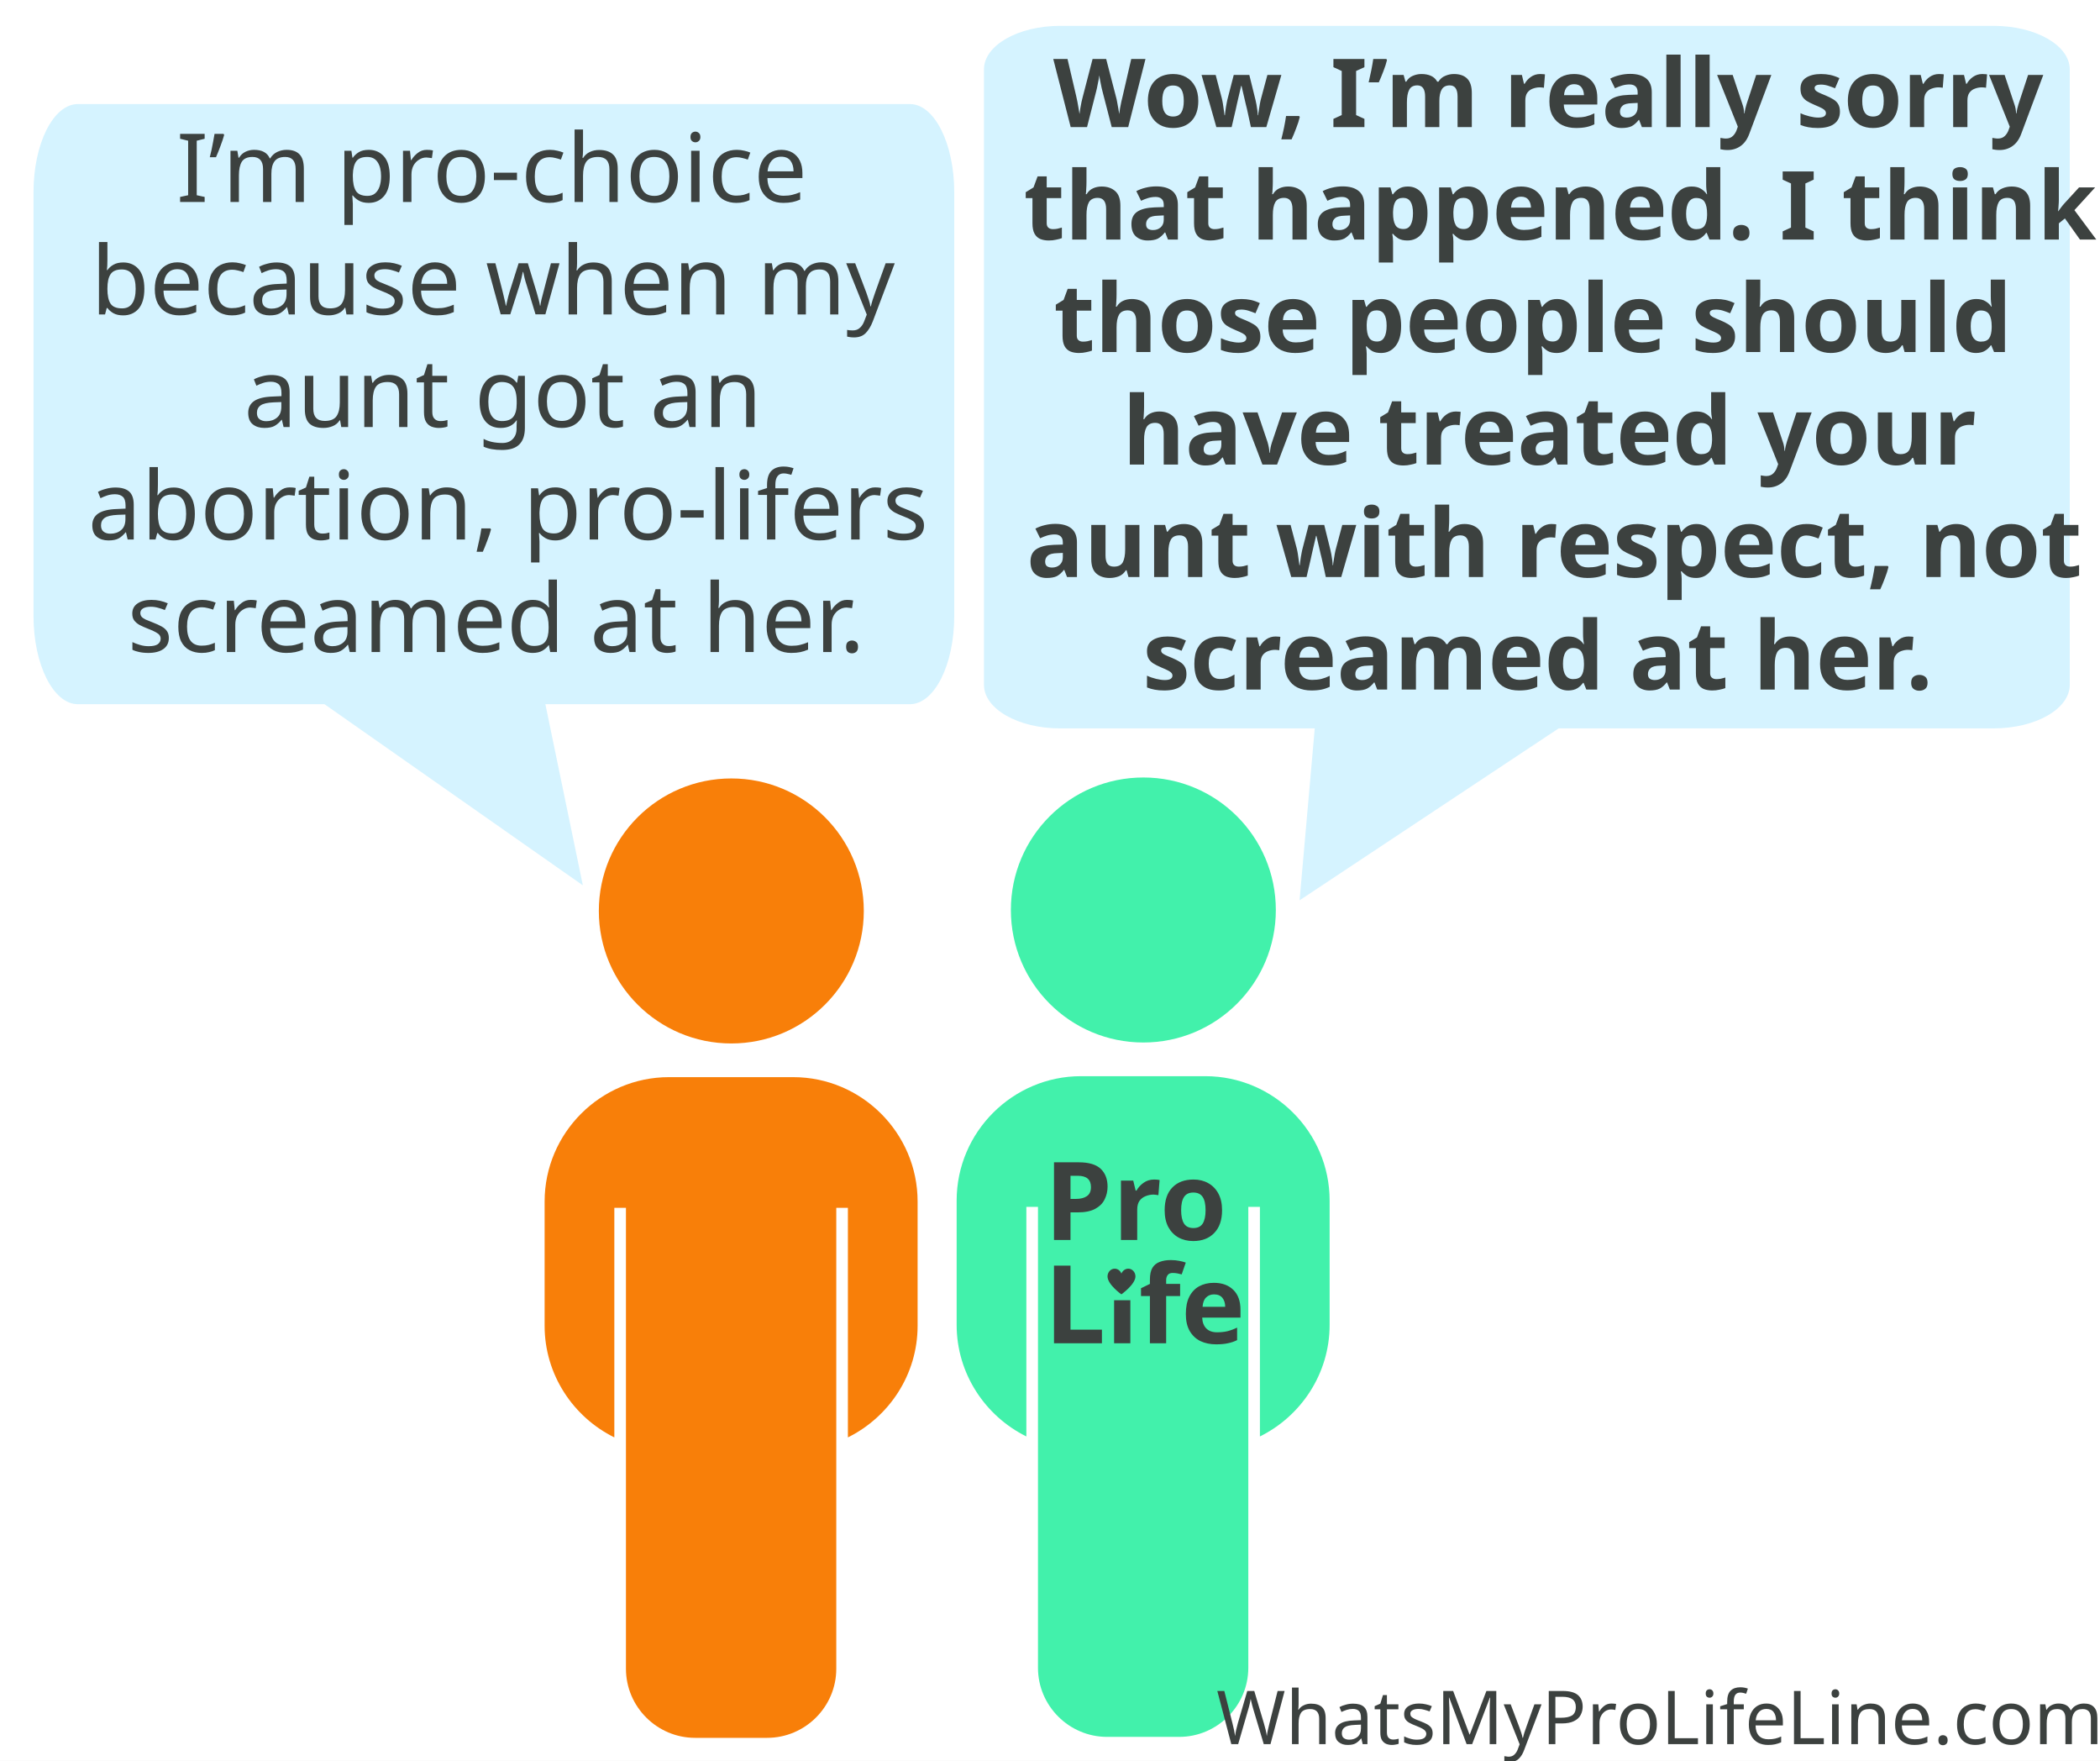
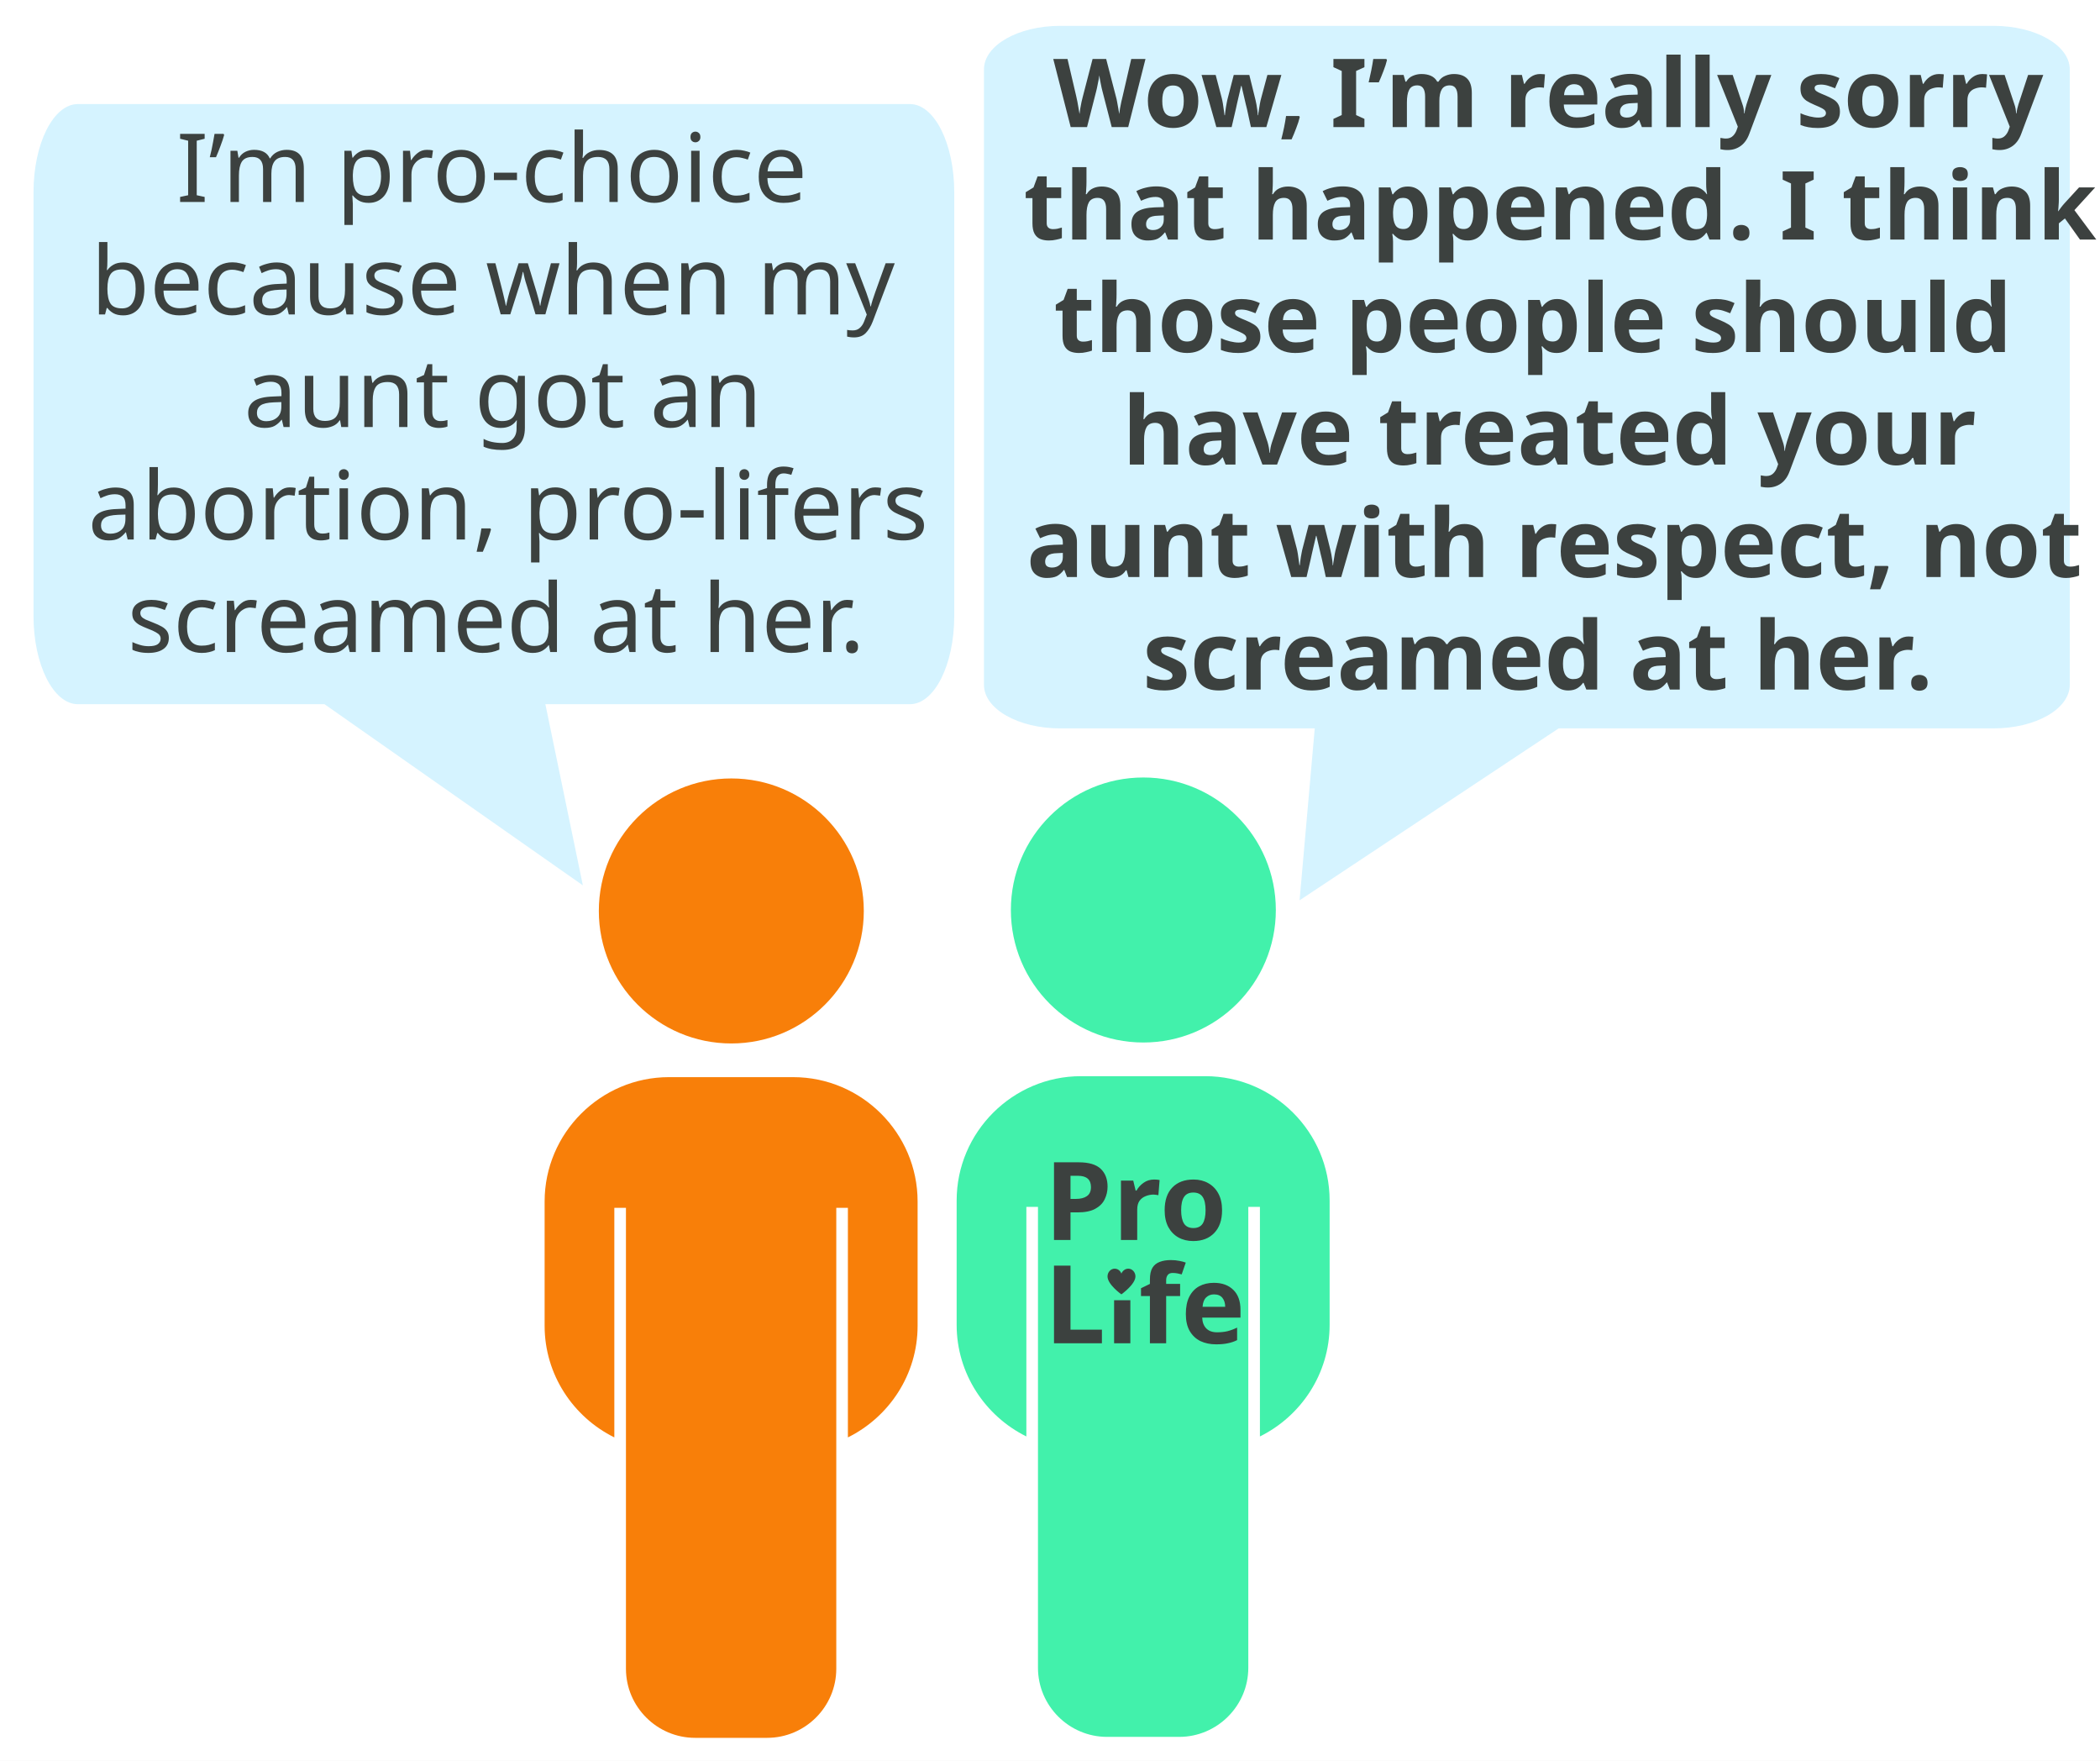
<svg xmlns="http://www.w3.org/2000/svg" height="208.492mm" id="svg106" version="1.1" viewBox="0 0 248.708 208.492" width="248.708mm">
  <defs id="defs100">
    </defs>
  <g id="layer3">
    <rect height="208.492" id="rect1042" style="fill:#ffffff;fill-opacity:1;stroke-width:0.265" transform="translate(83.15476,-64.92262)" width="248.708" x="-83.155" y="64.923" />
  </g>
  <g id="layer1" transform="translate(83.15476,-64.92262)">
    <path d="M 3.457,157.097 A 15.69,15.69 0 0 0 -12.233,172.787 15.69,15.69 0 0 0 3.457,188.477 15.69,15.69 0 0 0 19.147,172.787 15.69,15.69 0 0 0 3.457,157.097 Z m -7.387,35.368 c -8.086,0 -14.724,6.614 -14.724,14.724 v 9.559 5.165 c 0,5.77 3.381,10.799 8.256,13.209 v -27.185 h 1.376 v 27.782 0.363 23.173 3.259 c 0,4.514 3.693,8.183 8.183,8.183 H 3.674 7.705 c 4.49,0 8.183,-3.669 8.183,-8.183 v -3.669 -22.762 -0.363 -27.782 h 1.376 v 27.185 c 4.874,-2.41 8.255,-7.439 8.255,-13.209 v -5.165 -1.473 -8.086 c 0,-8.11 -6.638,-14.724 -14.724,-14.724 h -6.613 -1.473 z" id="path110" style="fill:#f87f09;fill-opacity:1;stroke-width:0.203" />
    <rect height="71.06" id="rect4018" rx="5.251" ry="10.444" style="fill:#d5f3ff;fill-opacity:1;stroke-width:0.338" width="109.046" x="-79.186" y="77.245" />
    <rect height="83.186" id="rect4018-2" rx="9.021" ry="5.154" style="fill:#d5f3ff;fill-opacity:1;stroke-width:0.397" width="128.592" x="33.379" y="67.984" />
    <path d="m 156.853,104.233 -27.138,-8.119 -27.138,-8.119 20.6,-19.443 20.6,-19.443 6.538,27.562 z" id="path4056" style="fill:#d5f3ff;fill-opacity:1;stroke-width:0.265" transform="matrix(-0.3030312,-0.6507623,0.5457505,-0.08176749,-31.06492,243.7051)" />
    <path d="m 156.853,104.233 -27.138,-8.119 -27.138,-8.119 20.6,-19.443 20.6,-19.443 6.538,27.562 z" id="path4056-9" style="fill:#d5f3ff;fill-opacity:1;stroke-width:0.265" transform="matrix(0.4538852,-0.493025,0.4016828,0.3748231,-11.14724,189.118)" />
    <flowRoot id="flowRoot4892" style="font-style:normal;font-weight:normal;font-size:40px;line-height:1.25;font-family:sans-serif;letter-spacing:0px;word-spacing:0px;fill:#000000;fill-opacity:1;stroke:none" transform="matrix(0.2645833,0,0,0.2645833,-83.15476,64.92262)" xml:space="preserve">
      <flowRegion id="flowRegion4894">
        <rect height="79.802" id="rect4896" width="3.03" x="260.619" y="197.061" />
      </flowRegion>
      <flowPara id="flowPara4898" />
    </flowRoot>
    <flowRoot id="flowRoot4900" style="font-style:normal;font-weight:normal;font-size:40px;line-height:1.25;font-family:sans-serif;letter-spacing:0px;word-spacing:0px;fill:#000000;fill-opacity:1;stroke:none" transform="matrix(0.2645833,0,0,0.2645833,-83.15476,64.92262)" xml:space="preserve">
      <flowRegion id="flowRegion4902">
        <rect height="79.802" id="rect4904" width="87.883" x="227.284" y="79.883" />
      </flowRegion>
      <flowPara id="flowPara4906" />
    </flowRoot>
    <flowRoot id="flowRoot70" style="font-style:normal;font-weight:normal;font-size:40px;line-height:1.25;font-family:sans-serif;letter-spacing:0px;word-spacing:0px;fill:#000000;fill-opacity:1;stroke:none" xml:space="preserve">
      <flowRegion id="flowRegion72">
        <rect height="98.995" id="rect74" width="84.853" x="684.883" y="515.259" />
      </flowRegion>
      <flowPara id="flowPara76" />
    </flowRoot>
    <g id="g1729" transform="matrix(0.9123104,0,0,0.9123104,-66.49541,31.31361)">
      <path d="m 130.165,137.749 a 17.198,17.198 0 0 0 -17.198,17.198 17.198,17.198 0 0 0 17.198,17.198 17.198,17.198 0 0 0 17.198,-17.198 17.198,17.198 0 0 0 -17.198,-17.198 z m -8.097,38.767 c -8.864,0 -16.14,7.25 -16.14,16.14 v 10.478 5.662 c 0,6.324 3.707,11.837 9.049,14.479 v -29.798 h 1.508 v 30.452 0.398 25.4 3.572 c 0,4.948 4.048,8.969 8.969,8.969 h 4.947 4.419 c 4.921,0 8.969,-4.022 8.969,-8.969 v -4.022 -24.95 -0.398 -30.452 h 1.508 v 29.798 c 5.342,-2.641 9.049,-8.154 9.049,-14.479 v -5.662 -1.614 -8.864 c 0,-8.89 -7.276,-16.14 -16.14,-16.14 h -7.249 -1.614 z" id="path110-6" style="fill:#42f1ab;fill-opacity:1;stroke-width:0.222" />
-       <text xml:space="preserve" style="font-style:normal;font-variant:normal;font-weight:bold;font-stretch:normal;font-size:14.111px;line-height:0.95;font-family:Raleway;-inkscape-font-specification:'Raleway, Bold';font-variant-ligatures:normal;font-variant-caps:normal;font-variant-numeric:normal;font-feature-settings:normal;text-align:start;letter-spacing:0px;word-spacing:0px;writing-mode:lr-tb;text-anchor:start;fill:#3c413f;fill-opacity:1;stroke:none;stroke-width:0.265" x="117.302" y="197.773" id="text924">
-         <tspan x="117.302" y="197.773" id="tspan918" style="stroke-width:0.265">
-           <tspan x="117.302" y="197.773" id="tspan914" style="stroke-width:0.265">Pro</tspan>
-           <tspan dx="0" x="139.737" y="197.773" id="tspan916" style="stroke-width:0.265" />
+       <text xml:space="preserve" style="font-style:normal;font-variant:normal;font-weight:bold;font-stretch:normal;font-size:14.111px;line-height:0.95;font-family:Raleway;-inkscape-font-specification:'Raleway, Bold';font-variant-ligatures:normal;font-variant-caps:normal;font-variant-numeric:normal;font-feature-settings:normal;text-align:start;letter-spacing:0px;word-spacing:0px;writing-mode:lr-tb;text-anchor:start;fill:#3c413f;fill-opacity:1;stroke:none;stroke-width:0.265" x="117.302" y="197.773" id="text911">
+         <tspan x="117.302" y="197.773" id="tspan905" style="stroke-width:0.265">
+           <tspan x="117.302" y="197.773" id="tspan901" style="stroke-width:0.265">Pro</tspan>
+           <tspan dx="0" x="139.737" y="197.773" id="tspan903" style="stroke-width:0.265" />
        </tspan>
-         <tspan x="117.302" y="211.179" id="tspan922" style="stroke-width:0.265">
-           <tspan x="117.302" y="211.179" id="tspan920" style="stroke-width:0.265">Life</tspan>
+         <tspan x="117.302" y="211.179" id="tspan909" style="stroke-width:0.265">
+           <tspan x="117.302" y="211.179" id="tspan907" style="stroke-width:0.265">Life</tspan>
        </tspan>
      </text>
      <rect height="5.613" id="rect994" style="fill:#42f1ab;fill-opacity:1;stroke-width:0.249" width="4.443" x="124.915" y="199.982" />
      <path class="g3_1" d="m 125.513,202.505 c 0,1.058 1.799,2.328 1.799,2.328 0,0 1.826,-1.296 1.826,-2.328 0,-0.556 -0.423,-1.005 -0.926,-1.005 -0.397,0 -0.741,0.265 -0.9,0.635 -0.132,-0.37 -0.476,-0.635 -0.873,-0.635 -0.503,0 -0.926,0.45 -0.926,1.005 z" id="path86" style="display:block;fill:#3c413f;fill-opacity:1;stroke-width:0.265" />
    </g>
-     <text xml:space="preserve" style="font-style:normal;font-variant:normal;font-weight:normal;font-stretch:normal;font-size:8.819px;line-height:1.25;font-family:Raleway;-inkscape-font-specification:'Raleway, Normal';font-variant-ligatures:normal;font-variant-caps:normal;font-variant-numeric:normal;font-feature-settings:normal;text-align:start;letter-spacing:0px;word-spacing:0px;writing-mode:lr-tb;text-anchor:start;fill:#3c413f;fill-opacity:1;stroke:none;stroke-width:0.265" x="60.908" y="271.448" id="text912">
-       <tspan x="60.908" y="271.448" id="tspan910" style="stroke-width:0.265">
-         <tspan x="60.908" y="271.448" id="tspan908" style="stroke-width:0.265">WhatsMyProLifeLine.com</tspan>
+     <text xml:space="preserve" style="font-style:normal;font-variant:normal;font-weight:normal;font-stretch:normal;font-size:11.289px;line-height:1.18;font-family:Raleway;-inkscape-font-specification:'Raleway, Normal';font-variant-ligatures:normal;font-variant-caps:normal;font-variant-numeric:normal;font-feature-settings:normal;text-align:center;letter-spacing:0px;word-spacing:0px;writing-mode:lr-tb;fill:#3c413f;fill-opacity:1;stroke:none;stroke-width:0.265" x="-62.278" y="88.839" id="text899">
+       <tspan x="-62.278" y="88.839" id="tspan881" style="stroke-width:0.265">
+         <tspan x="-62.278" y="88.839" style="line-height:1.18;text-align:center;stroke-width:0.265" id="tspan879">I’m pro-choice </tspan>
+       </tspan>
+       <tspan x="-72.387" y="102.16" id="tspan885" style="stroke-width:0.265">
+         <tspan x="-72.387" y="102.16" style="line-height:1.18;text-align:center;stroke-width:0.265" id="tspan883">because when my </tspan>
+       </tspan>
+       <tspan x="-54.274" y="115.481" id="tspan889" style="stroke-width:0.265">
+         <tspan x="-54.274" y="115.481" style="line-height:1.18;text-align:center;stroke-width:0.265" id="tspan887">aunt got an </tspan>
+       </tspan>
+       <tspan x="-72.74" y="128.801" id="tspan893" style="stroke-width:0.265">
+         <tspan x="-72.74" y="128.801" style="line-height:1.18;text-align:center;stroke-width:0.265" id="tspan891">abortion, pro-lifers </tspan>
+       </tspan>
+       <tspan x="-68.066" y="142.122" id="tspan897" style="stroke-width:0.265">
+         <tspan x="-68.066" y="142.122" style="line-height:1.18;text-align:center;stroke-width:0.265" id="tspan895">screamed at her.</tspan>
      </tspan>
    </text>
-     <text xml:space="preserve" style="font-style:normal;font-variant:normal;font-weight:normal;font-stretch:normal;font-size:11.289px;line-height:1.18;font-family:Raleway;-inkscape-font-specification:'Raleway, Normal';font-variant-ligatures:normal;font-variant-caps:normal;font-variant-numeric:normal;font-feature-settings:normal;text-align:center;letter-spacing:0px;word-spacing:0px;writing-mode:lr-tb;fill:#3c413f;fill-opacity:1;stroke:none;stroke-width:0.265" x="-62.278" y="88.839" id="text906">
-       <tspan x="-62.278" y="88.839" id="tspan888" style="stroke-width:0.265">
-         <tspan x="-62.278" y="88.839" style="line-height:1.18;text-align:center;stroke-width:0.265" id="tspan886">I’m pro-choice </tspan>
+     <text xml:space="preserve" style="font-style:normal;font-variant:normal;font-weight:bold;font-stretch:normal;font-size:11.289px;line-height:1.18;font-family:Raleway;-inkscape-font-specification:'Raleway, Bold';font-variant-ligatures:normal;font-variant-caps:normal;font-variant-numeric:normal;font-feature-settings:normal;text-align:center;letter-spacing:0px;word-spacing:0px;writing-mode:lr-tb;fill:#3c413f;fill-opacity:1;stroke:none;stroke-width:0.265" x="41.587" y="79.966" id="text877">
+       <tspan x="41.587" y="79.966" id="tspan855" style="stroke-width:0.265">
+         <tspan x="41.587" y="79.966" id="tspan853" style="stroke-width:0.265">Wow, I’m really sorry </tspan>
      </tspan>
-       <tspan x="-72.387" y="102.16" id="tspan892" style="stroke-width:0.265">
-         <tspan x="-72.387" y="102.16" style="line-height:1.18;text-align:center;stroke-width:0.265" id="tspan890">because when my </tspan>
+       <tspan x="38.059" y="93.287" id="tspan859" style="stroke-width:0.265">
+         <tspan x="38.059" y="93.287" id="tspan857" style="stroke-width:0.265">that happened. I think </tspan>
      </tspan>
-       <tspan x="-54.274" y="115.481" id="tspan896" style="stroke-width:0.265">
-         <tspan x="-54.274" y="115.481" style="line-height:1.18;text-align:center;stroke-width:0.265" id="tspan894">aunt got an </tspan>
+       <tspan x="41.62" y="106.607" id="tspan863" style="stroke-width:0.265">
+         <tspan x="41.62" y="106.607" id="tspan861" style="stroke-width:0.265">those people should </tspan>
      </tspan>
-       <tspan x="-72.74" y="128.801" id="tspan900" style="stroke-width:0.265">
-         <tspan x="-72.74" y="128.801" style="line-height:1.18;text-align:center;stroke-width:0.265" id="tspan898">abortion, pro-lifers </tspan>
+       <tspan x="49.778" y="119.928" id="tspan867" style="stroke-width:0.265">
+         <tspan x="49.778" y="119.928" id="tspan865" style="stroke-width:0.265">have treated your </tspan>
      </tspan>
-       <tspan x="-68.066" y="142.122" id="tspan904" style="stroke-width:0.265">
-         <tspan x="-68.066" y="142.122" style="line-height:1.18;text-align:center;stroke-width:0.265" id="tspan902">screamed at her.</tspan>
+       <tspan x="38.423" y="133.249" id="tspan871" style="stroke-width:0.265">
+         <tspan x="38.423" y="133.249" id="tspan869" style="stroke-width:0.265">aunt with respect, not </tspan>
      </tspan>
-     </text>
-     <text xml:space="preserve" style="font-style:normal;font-variant:normal;font-weight:bold;font-stretch:normal;font-size:11.289px;line-height:1.18;font-family:Raleway;-inkscape-font-specification:'Raleway, Bold';font-variant-ligatures:normal;font-variant-caps:normal;font-variant-numeric:normal;font-feature-settings:normal;text-align:center;letter-spacing:0px;word-spacing:0px;writing-mode:lr-tb;fill:#3c413f;fill-opacity:1;stroke:none;stroke-width:0.265" x="41.587" y="79.966" id="text884">
-       <tspan x="41.587" y="79.966" id="tspan862" style="stroke-width:0.265">
-         <tspan x="41.587" y="79.966" id="tspan860" style="stroke-width:0.265">Wow, I’m really sorry </tspan>
-       </tspan>
-       <tspan x="38.059" y="93.287" id="tspan866" style="stroke-width:0.265">
-         <tspan x="38.059" y="93.287" id="tspan864" style="stroke-width:0.265">that happened. I think </tspan>
-       </tspan>
-       <tspan x="41.62" y="106.607" id="tspan870" style="stroke-width:0.265">
-         <tspan x="41.62" y="106.607" id="tspan868" style="stroke-width:0.265">those people should </tspan>
-       </tspan>
-       <tspan x="49.778" y="119.928" id="tspan874" style="stroke-width:0.265">
-         <tspan x="49.778" y="119.928" id="tspan872" style="stroke-width:0.265">have treated your </tspan>
-       </tspan>
-       <tspan x="38.423" y="133.249" id="tspan878" style="stroke-width:0.265">
-         <tspan x="38.423" y="133.249" id="tspan876" style="stroke-width:0.265">aunt with respect, not </tspan>
-       </tspan>
-       <tspan x="52.17" y="146.57" id="tspan882" style="stroke-width:0.265">
-         <tspan x="52.17" y="146.57" id="tspan880" style="stroke-width:0.265">screamed at her. </tspan>
+       <tspan x="52.17" y="146.57" id="tspan875" style="stroke-width:0.265">
+         <tspan x="52.17" y="146.57" id="tspan873" style="stroke-width:0.265">screamed at her. </tspan>
      </tspan>
    </text>
  </g>
</svg>
